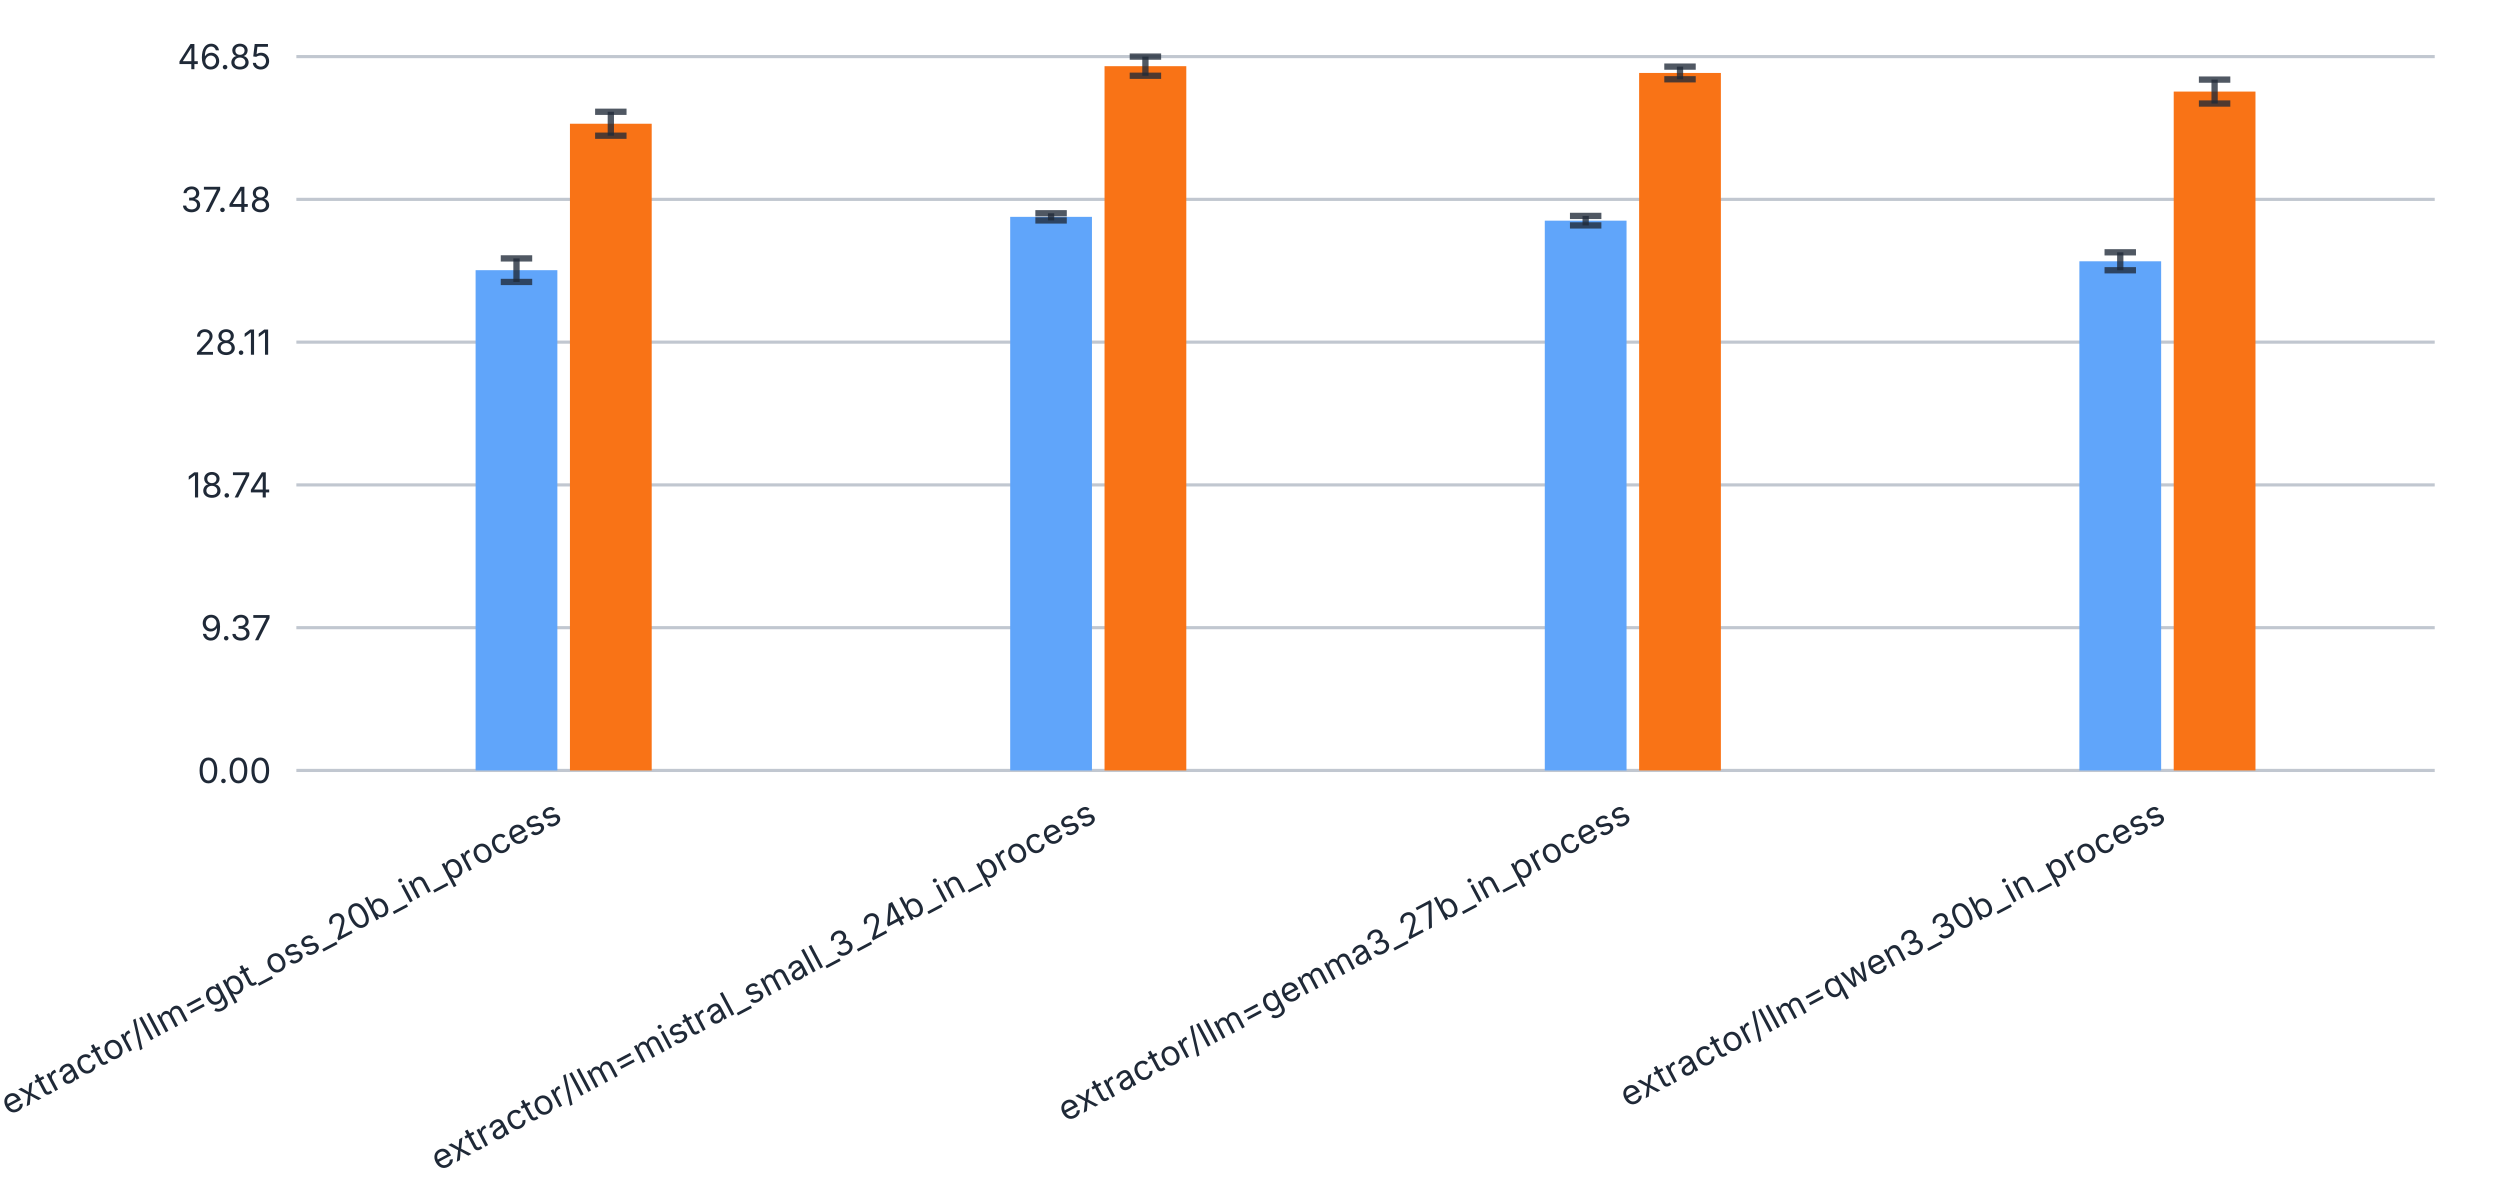
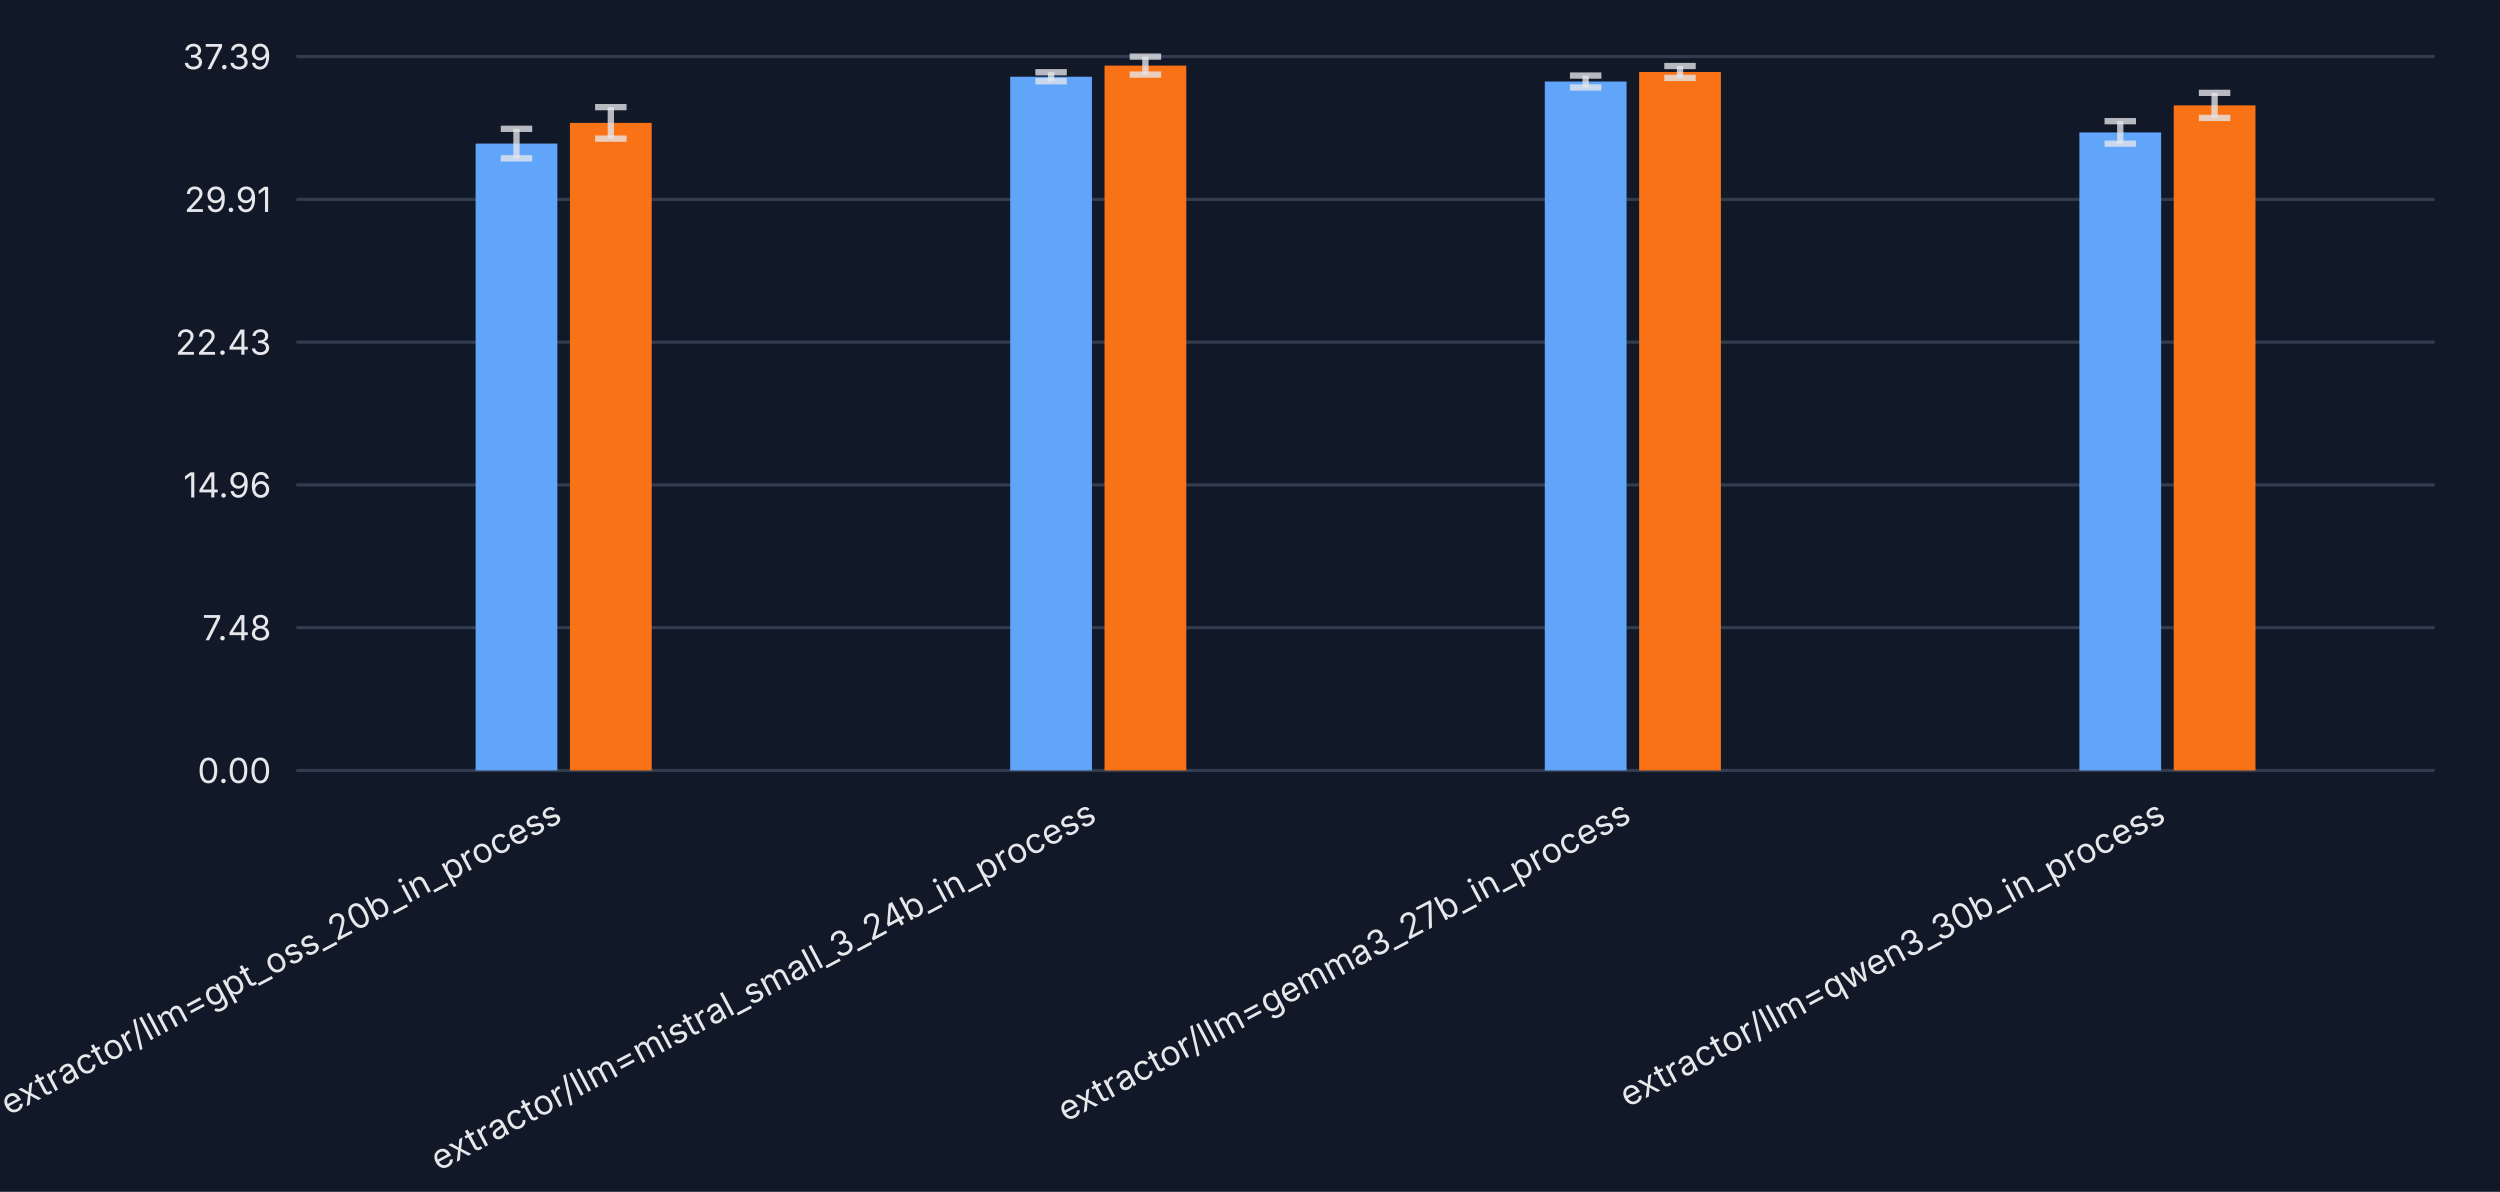
- <svg xmlns="http://www.w3.org/2000/svg" width="795" height="379" viewBox="0 0 795 379" style="color: rgb(31, 41, 55); font-family: Inter, Arial, sans-serif; background-color: rgba(0, 0, 0, 0);">
-   <rect x="0" y="0" width="795" height="379" fill="rgb(255, 255, 255)" />
+ <svg xmlns="http://www.w3.org/2000/svg" width="795" height="379" viewBox="0 0 795 379" style="color: rgb(229, 231, 235); font-family: Inter, Arial, sans-serif; background-color: rgba(0, 0, 0, 0);">
+   <rect x="0" y="0" width="795" height="379" fill="rgb(17, 24, 39)" />
  <g transform="translate(34.2421, 0)">
    <line x1="60" x2="740" y1="245" y2="245" stroke="#64748b66" stroke-width="1" />
    <text x="52" y="249" text-anchor="end" fill="currentColor" font-size="11">0.00</text>
    <line x1="60" x2="740" y1="199.6" y2="199.6" stroke="#64748b66" stroke-width="1" />
-     <text x="52" y="203.6" text-anchor="end" fill="currentColor" font-size="11">9.37</text>
+     <text x="52" y="203.6" text-anchor="end" fill="currentColor" font-size="11">7.48</text>
    <line x1="60" x2="740" y1="154.2" y2="154.2" stroke="#64748b66" stroke-width="1" />
-     <text x="52" y="158.2" text-anchor="end" fill="currentColor" font-size="11">18.74</text>
+     <text x="52" y="158.2" text-anchor="end" fill="currentColor" font-size="11">14.96</text>
    <line x1="60" x2="740" y1="108.8" y2="108.8" stroke="#64748b66" stroke-width="1" />
-     <text x="52" y="112.8" text-anchor="end" fill="currentColor" font-size="11">28.11</text>
+     <text x="52" y="112.8" text-anchor="end" fill="currentColor" font-size="11">22.43</text>
    <line x1="60" x2="740" y1="63.4" y2="63.4" stroke="#64748b66" stroke-width="1" />
-     <text x="52" y="67.4" text-anchor="end" fill="currentColor" font-size="11">37.48</text>
+     <text x="52" y="67.4" text-anchor="end" fill="currentColor" font-size="11">29.91</text>
    <line x1="60" x2="740" y1="18" y2="18" stroke="#64748b66" stroke-width="1" />
-     <text x="52" y="22" text-anchor="end" fill="currentColor" font-size="11">46.85</text>
-     <rect x="117" y="85.917" width="26" height="159.083" fill="#60a5fa" style="cursor: crosshair;" />
-     <line x1="130" x2="130" y1="82.172" y2="89.661" stroke="currentColor" stroke-opacity="0.78" stroke-width="2" />
-     <line x1="125" x2="135" y1="82.172" y2="82.172" stroke="currentColor" stroke-opacity="0.78" stroke-width="2" />
-     <line x1="125" x2="135" y1="89.661" y2="89.661" stroke="currentColor" stroke-opacity="0.78" stroke-width="2" />
-     <rect x="147" y="39.349" width="26" height="205.651" fill="#f97316" style="cursor: crosshair;" />
-     <line x1="160" x2="160" y1="35.543" y2="43.156" stroke="currentColor" stroke-opacity="0.78" stroke-width="2" />
-     <line x1="155" x2="165" y1="35.543" y2="35.543" stroke="currentColor" stroke-opacity="0.78" stroke-width="2" />
-     <line x1="155" x2="165" y1="43.156" y2="43.156" stroke="currentColor" stroke-opacity="0.78" stroke-width="2" />
+     <text x="52" y="22" text-anchor="end" fill="currentColor" font-size="11">37.39</text>
+     <rect x="117" y="45.654" width="26" height="199.346" fill="#60a5fa" style="cursor: crosshair;" />
+     <line x1="130" x2="130" y1="40.962" y2="50.346" stroke="currentColor" stroke-opacity="0.78" stroke-width="2" />
+     <line x1="125" x2="135" y1="40.962" y2="40.962" stroke="currentColor" stroke-opacity="0.78" stroke-width="2" />
+     <line x1="125" x2="135" y1="50.346" y2="50.346" stroke="currentColor" stroke-opacity="0.78" stroke-width="2" />
+     <rect x="147" y="39.076" width="26" height="205.924" fill="#f97316" style="cursor: crosshair;" />
+     <line x1="160" x2="160" y1="34.068" y2="44.085" stroke="currentColor" stroke-opacity="0.78" stroke-width="2" />
+     <line x1="155" x2="165" y1="34.068" y2="34.068" stroke="currentColor" stroke-opacity="0.78" stroke-width="2" />
+     <line x1="155" x2="165" y1="44.085" y2="44.085" stroke="currentColor" stroke-opacity="0.78" stroke-width="2" />
    <text x="145" y="261" transform="rotate(-28 145 261)" text-anchor="end" fill="currentColor" font-size="11">extractor/llm=gpt_oss_20b_in_process</text>
-     <rect x="287" y="68.959" width="26" height="176.041" fill="#60a5fa" style="cursor: crosshair;" />
-     <line x1="300" x2="300" y1="67.817" y2="70.101" stroke="currentColor" stroke-opacity="0.78" stroke-width="2" />
-     <line x1="295" x2="305" y1="67.817" y2="67.817" stroke="currentColor" stroke-opacity="0.78" stroke-width="2" />
-     <line x1="295" x2="305" y1="70.101" y2="70.101" stroke="currentColor" stroke-opacity="0.78" stroke-width="2" />
-     <rect x="317" y="21.045" width="26" height="223.955" fill="#f97316" style="cursor: crosshair;" />
-     <line x1="330" x2="330" y1="18" y2="24.091" stroke="currentColor" stroke-opacity="0.78" stroke-width="2" />
+     <rect x="287" y="24.404" width="26" height="220.596" fill="#60a5fa" style="cursor: crosshair;" />
+     <line x1="300" x2="300" y1="22.973" y2="25.835" stroke="currentColor" stroke-opacity="0.78" stroke-width="2" />
+     <line x1="295" x2="305" y1="22.973" y2="22.973" stroke="currentColor" stroke-opacity="0.78" stroke-width="2" />
+     <line x1="295" x2="305" y1="25.835" y2="25.835" stroke="currentColor" stroke-opacity="0.78" stroke-width="2" />
+     <rect x="317" y="20.862" width="26" height="224.138" fill="#f97316" style="cursor: crosshair;" />
+     <line x1="330" x2="330" y1="18" y2="23.724" stroke="currentColor" stroke-opacity="0.78" stroke-width="2" />
    <line x1="325" x2="335" y1="18" y2="18" stroke="currentColor" stroke-opacity="0.78" stroke-width="2" />
-     <line x1="325" x2="335" y1="24.091" y2="24.091" stroke="currentColor" stroke-opacity="0.78" stroke-width="2" />
+     <line x1="325" x2="335" y1="23.724" y2="23.724" stroke="currentColor" stroke-opacity="0.78" stroke-width="2" />
    <text x="315" y="261" transform="rotate(-28 315 261)" text-anchor="end" fill="currentColor" font-size="11">extractor/llm=mistral_small_3_24b_in_process</text>
-     <rect x="457" y="70.17" width="26" height="174.83" fill="#60a5fa" style="cursor: crosshair;" />
-     <line x1="470" x2="470" y1="68.659" y2="71.681" stroke="currentColor" stroke-opacity="0.78" stroke-width="2" />
-     <line x1="465" x2="475" y1="68.659" y2="68.659" stroke="currentColor" stroke-opacity="0.78" stroke-width="2" />
-     <line x1="465" x2="475" y1="71.681" y2="71.681" stroke="currentColor" stroke-opacity="0.78" stroke-width="2" />
-     <rect x="487" y="23.199" width="26" height="221.801" fill="#f97316" style="cursor: crosshair;" />
-     <line x1="500" x2="500" y1="21.184" y2="25.213" stroke="currentColor" stroke-opacity="0.78" stroke-width="2" />
-     <line x1="495" x2="505" y1="21.184" y2="21.184" stroke="currentColor" stroke-opacity="0.78" stroke-width="2" />
-     <line x1="495" x2="505" y1="25.213" y2="25.213" stroke="currentColor" stroke-opacity="0.78" stroke-width="2" />
+     <rect x="457" y="25.922" width="26" height="219.078" fill="#60a5fa" style="cursor: crosshair;" />
+     <line x1="470" x2="470" y1="24.029" y2="27.815" stroke="currentColor" stroke-opacity="0.78" stroke-width="2" />
+     <line x1="465" x2="475" y1="24.029" y2="24.029" stroke="currentColor" stroke-opacity="0.78" stroke-width="2" />
+     <line x1="465" x2="475" y1="27.815" y2="27.815" stroke="currentColor" stroke-opacity="0.78" stroke-width="2" />
+     <rect x="487" y="22.886" width="26" height="222.114" fill="#f97316" style="cursor: crosshair;" />
+     <line x1="500" x2="500" y1="20.993" y2="24.779" stroke="currentColor" stroke-opacity="0.78" stroke-width="2" />
+     <line x1="495" x2="505" y1="20.993" y2="20.993" stroke="currentColor" stroke-opacity="0.78" stroke-width="2" />
+     <line x1="495" x2="505" y1="24.779" y2="24.779" stroke="currentColor" stroke-opacity="0.78" stroke-width="2" />
    <text x="485" y="261" transform="rotate(-28 485 261)" text-anchor="end" fill="currentColor" font-size="11">extractor/llm=gemma3_27b_in_process</text>
-     <rect x="627" y="83.091" width="26" height="161.909" fill="#60a5fa" style="cursor: crosshair;" />
-     <line x1="640" x2="640" y1="80.235" y2="85.946" stroke="currentColor" stroke-opacity="0.78" stroke-width="2" />
-     <line x1="635" x2="645" y1="80.235" y2="80.235" stroke="currentColor" stroke-opacity="0.78" stroke-width="2" />
-     <line x1="635" x2="645" y1="85.946" y2="85.946" stroke="currentColor" stroke-opacity="0.78" stroke-width="2" />
-     <rect x="657" y="29.121" width="26" height="215.879" fill="#f97316" style="cursor: crosshair;" />
-     <line x1="670" x2="670" y1="25.314" y2="32.927" stroke="currentColor" stroke-opacity="0.78" stroke-width="2" />
-     <line x1="665" x2="675" y1="25.314" y2="25.314" stroke="currentColor" stroke-opacity="0.78" stroke-width="2" />
-     <line x1="665" x2="675" y1="32.927" y2="32.927" stroke="currentColor" stroke-opacity="0.78" stroke-width="2" />
+     <rect x="627" y="42.112" width="26" height="202.888" fill="#60a5fa" style="cursor: crosshair;" />
+     <line x1="640" x2="640" y1="38.535" y2="45.69" stroke="currentColor" stroke-opacity="0.78" stroke-width="2" />
+     <line x1="635" x2="645" y1="38.535" y2="38.535" stroke="currentColor" stroke-opacity="0.78" stroke-width="2" />
+     <line x1="635" x2="645" y1="45.69" y2="45.69" stroke="currentColor" stroke-opacity="0.78" stroke-width="2" />
+     <rect x="657" y="33.511" width="26" height="211.489" fill="#f97316" style="cursor: crosshair;" />
+     <line x1="670" x2="670" y1="29.527" y2="37.495" stroke="currentColor" stroke-opacity="0.78" stroke-width="2" />
+     <line x1="665" x2="675" y1="29.527" y2="29.527" stroke="currentColor" stroke-opacity="0.78" stroke-width="2" />
+     <line x1="665" x2="675" y1="37.495" y2="37.495" stroke="currentColor" stroke-opacity="0.78" stroke-width="2" />
    <text x="655" y="261" transform="rotate(-28 655 261)" text-anchor="end" fill="currentColor" font-size="11">extractor/llm=qwen3_30b_in_process</text>
  </g>
</svg>
